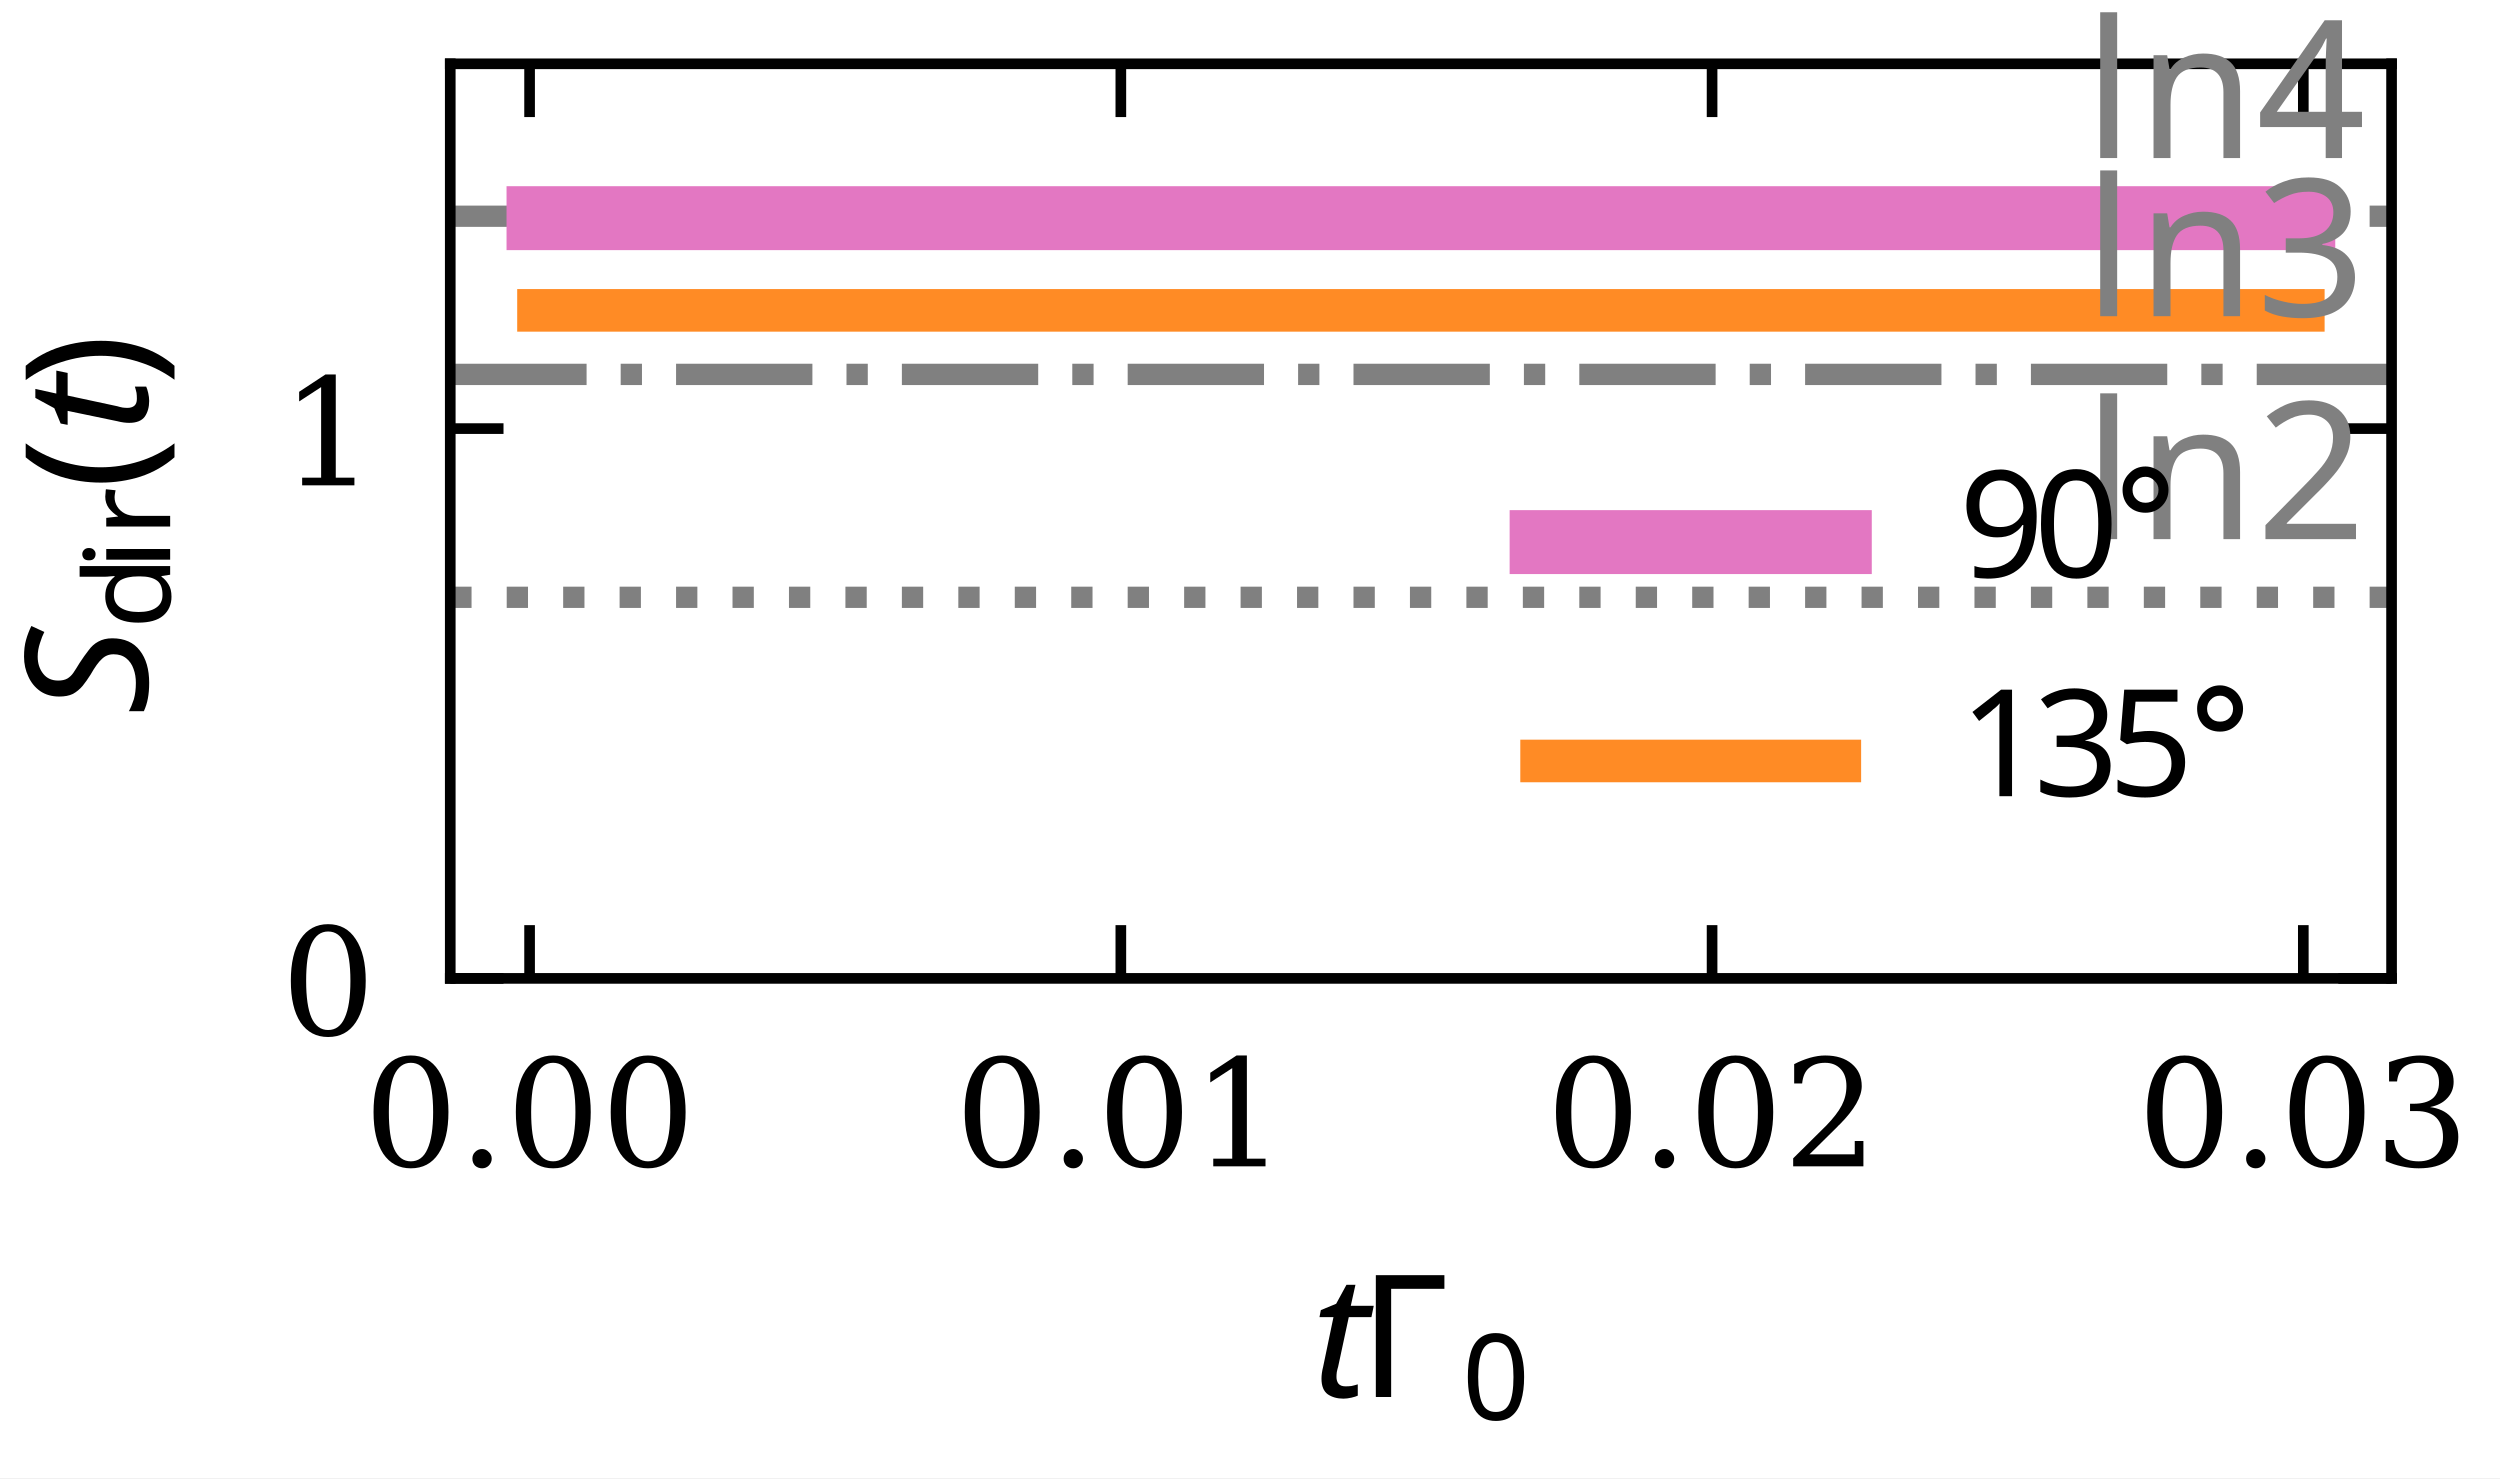
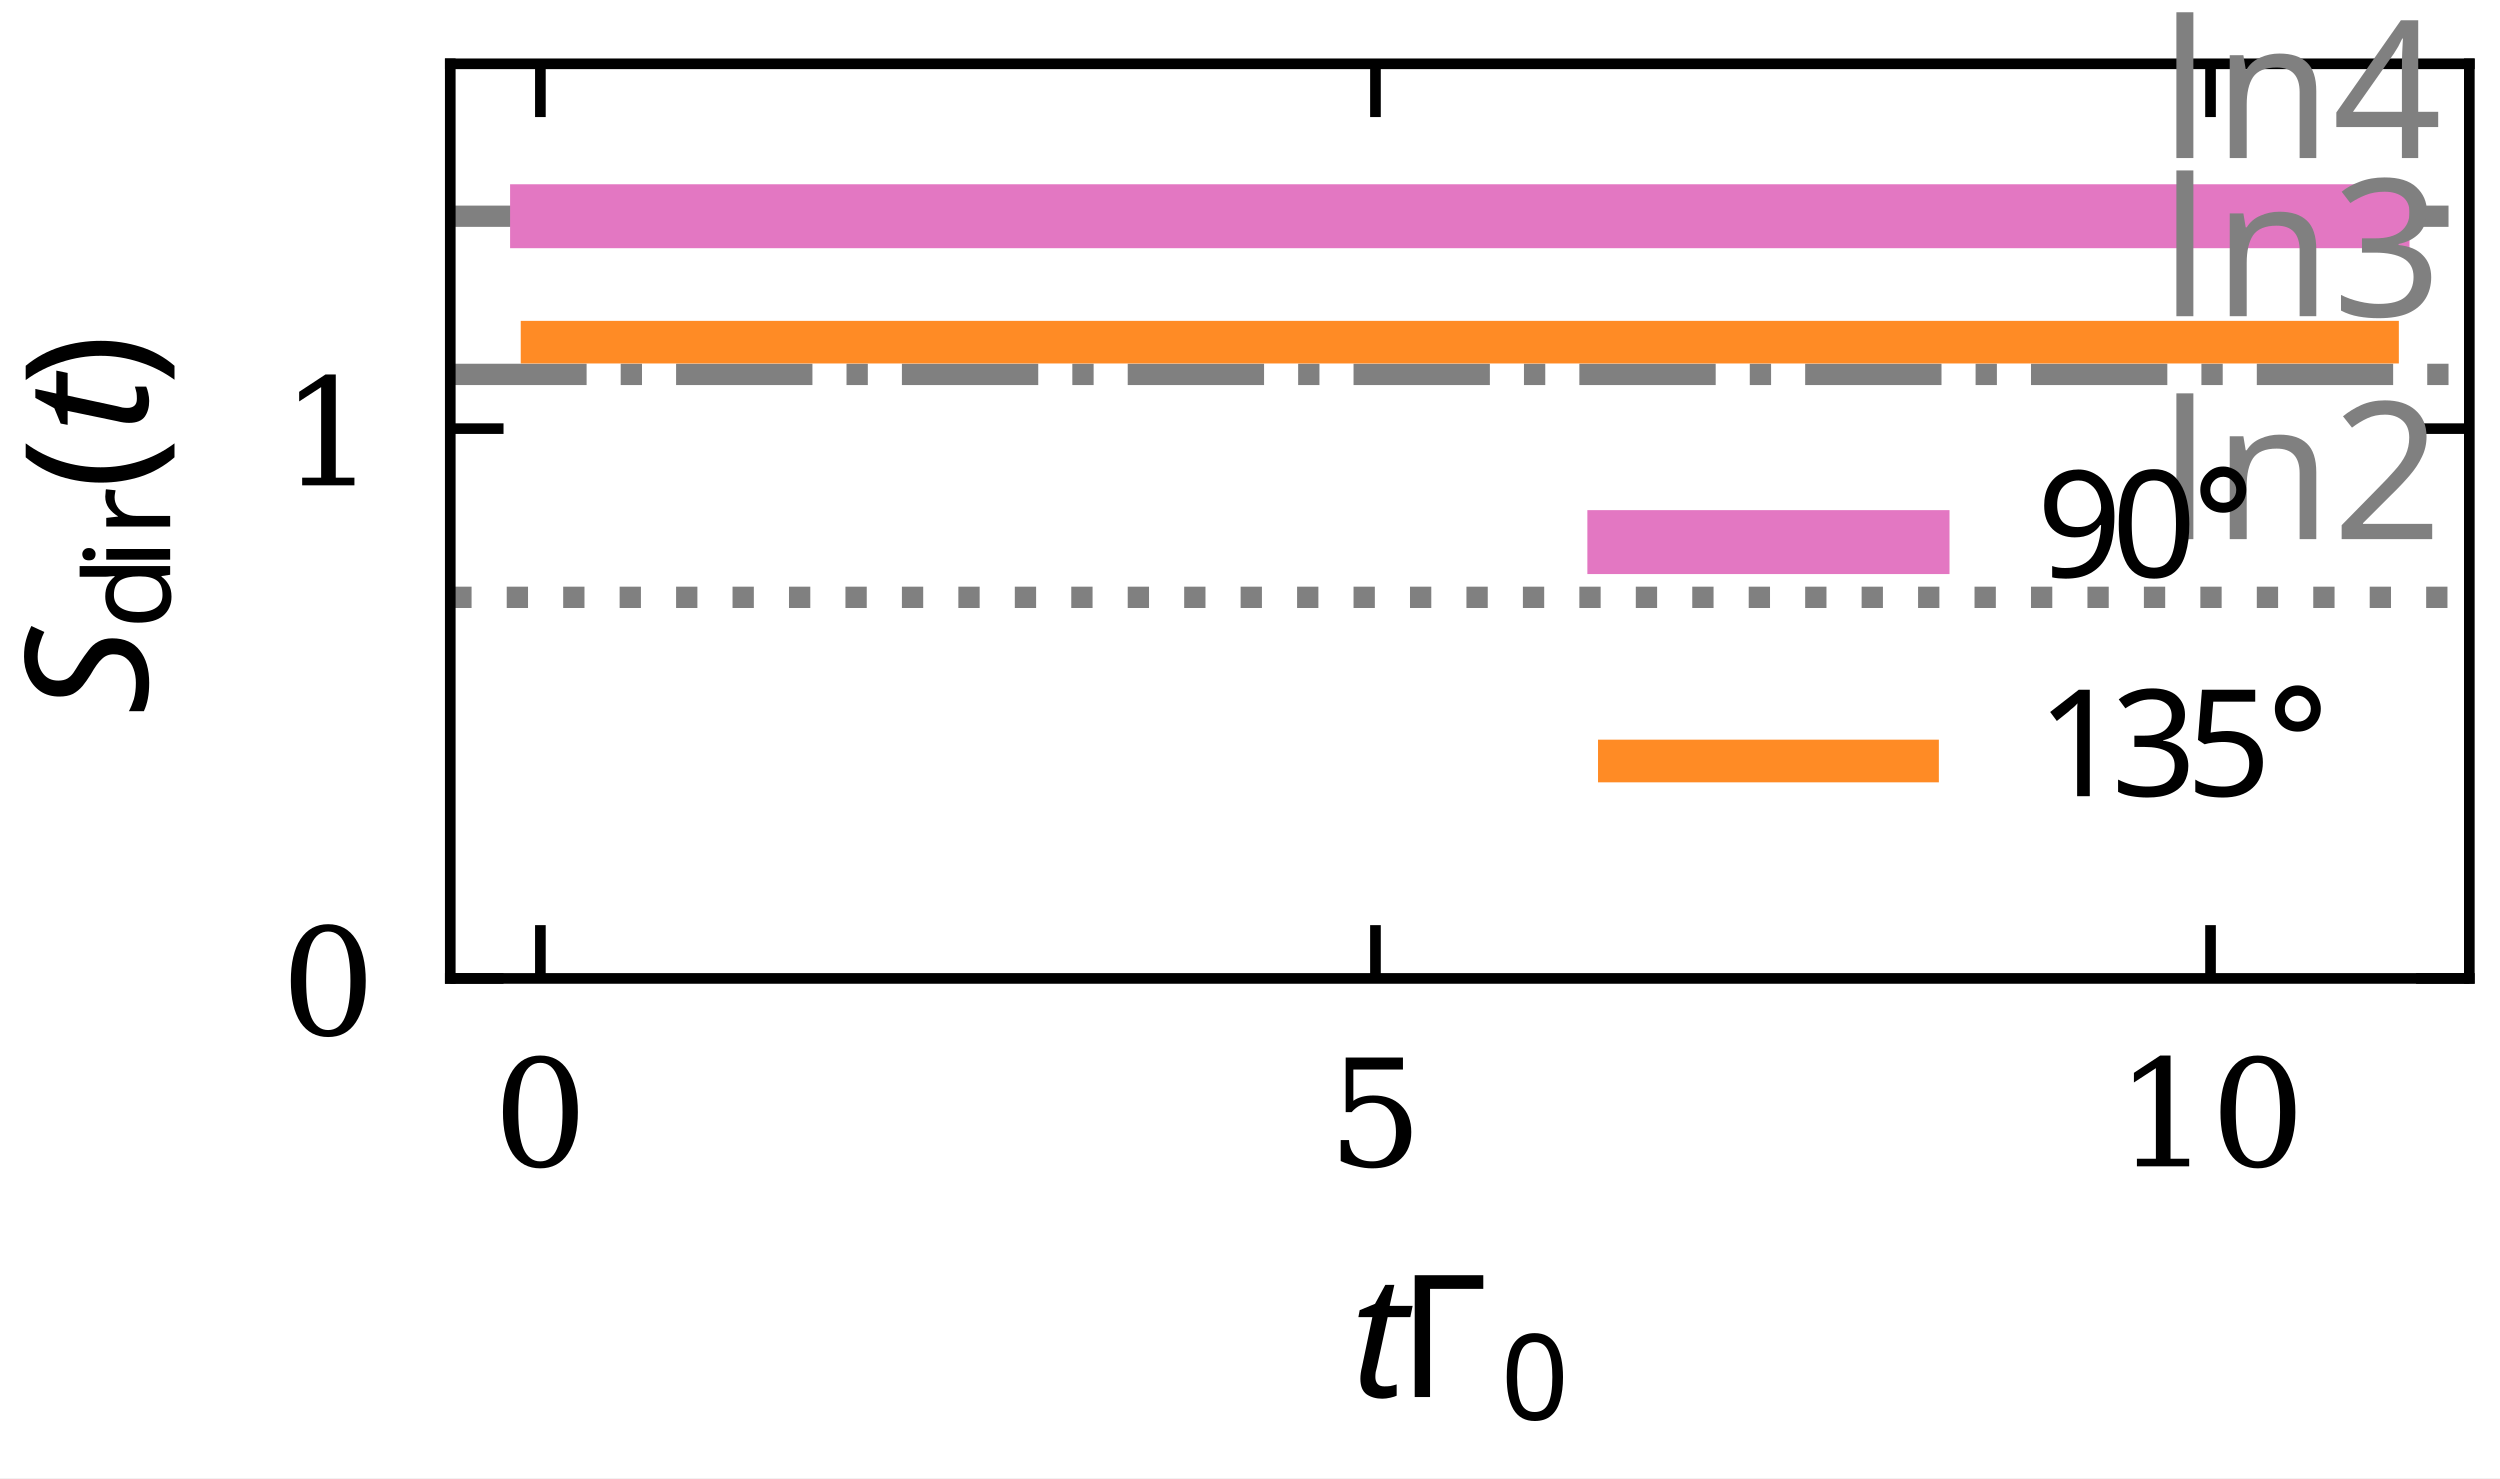
- <svg xmlns="http://www.w3.org/2000/svg" xmlns:xlink="http://www.w3.org/1999/xlink" width="117.356pt" height="69.385pt" viewBox="0 0 117.356 69.385" version="1.1">
+ <svg xmlns="http://www.w3.org/2000/svg" xmlns:xlink="http://www.w3.org/1999/xlink" width="117.352pt" height="69.385pt" viewBox="0 0 117.352 69.385" version="1.1">
  <defs>
    <style type="text/css">*{stroke-linejoin: round; stroke-linecap: butt}</style>
  </defs>
  <g id="figure_1">
    <g id="patch_1">
-       <path d="M 0 69.385  L 117.356 69.385  L 117.356 0  L 0 0  z " style="fill: #ffffff" />
+       <path d="M 0 69.385  L 117.352 69.385  L 117.352 0  L 0 0  z " style="fill: #ffffff" />
    </g>
    <g id="axes_1">
      <g id="patch_2">
-         <path d="M 21.136 45.928  L 112.266 45.928  L 112.266 2.995  L 21.136 2.995  z " style="fill: #ffffff" />
+         <path d="M 21.136 45.928  L 115.912 45.928  L 115.912 2.995  L 21.136 2.995  z " style="fill: #ffffff" />
      </g>
      <g id="line2d_1">
-         <path d="M 21.136 10.15  L 112.266 10.15  " clip-path="url(#p43e65350e4)" style="fill: none; stroke-dasharray: 3.7,1.6; stroke-dashoffset: 0; stroke: #808080" />
+         <path d="M 21.136 10.15  L 115.912 10.15  " clip-path="url(#pdf20f448e1)" style="fill: none; stroke-dasharray: 3.7,1.6; stroke-dashoffset: 0; stroke: #808080" />
      </g>
      <g id="line2d_2">
-         <path d="M 21.136 17.575  L 112.266 17.575  " clip-path="url(#p43e65350e4)" style="fill: none; stroke-dasharray: 6.4,1.6,1,1.6; stroke-dashoffset: 0; stroke: #808080" />
+         <path d="M 21.136 17.575  L 115.912 17.575  " clip-path="url(#pdf20f448e1)" style="fill: none; stroke-dasharray: 6.4,1.6,1,1.6; stroke-dashoffset: 0; stroke: #808080" />
      </g>
      <g id="line2d_3">
-         <path d="M 21.136 28.039  L 112.266 28.039  " clip-path="url(#p43e65350e4)" style="fill: none; stroke-dasharray: 1,1.65; stroke-dashoffset: 0; stroke: #808080" />
+         <path d="M 21.136 28.039  L 115.912 28.039  " clip-path="url(#pdf20f448e1)" style="fill: none; stroke-dasharray: 1,1.65; stroke-dashoffset: 0; stroke: #808080" />
      </g>
      <g id="matplotlib.axis_1">
        <g id="xtick_1">
          <g id="line2d_4">
            <defs>
-               <path id="m855e9706cc" d="M 0 0  L 0 -2.5  " style="stroke: #000000; stroke-width: 0.5" />
-             </defs>
-             <g>
-               <use xlink:href="#m855e9706cc" x="24.86" y="45.928" style="stroke: #000000; stroke-width: 0.5" />
+               <path id="mf190089b7f" d="M 0 0  L 0 -2.5  " style="stroke: #000000; stroke-width: 0.5" />
+             </defs>
+             <g>
+               <use xlink:href="#mf190089b7f" x="25.366" y="45.928" style="stroke: #000000; stroke-width: 0.5" />
            </g>
          </g>
          <g id="line2d_5">
            <defs>
-               <path id="md184cc206a" d="M 0 0  L 0 2.5  " style="stroke: #000000; stroke-width: 0.5" />
-             </defs>
-             <g>
-               <use xlink:href="#md184cc206a" x="24.86" y="2.995" style="stroke: #000000; stroke-width: 0.5" />
+               <path id="mc362f9e3a7" d="M 0 0  L 0 2.5  " style="stroke: #000000; stroke-width: 0.5" />
+             </defs>
+             <g>
+               <use xlink:href="#mc362f9e3a7" x="25.366" y="2.995" style="stroke: #000000; stroke-width: 0.5" />
            </g>
          </g>
          <g id="text_1">
-             <text style="font-size: 7px; font-family: 'DejaVu Serif', 'Bitstream Vera Serif', 'Computer Modern Roman', 'New Century Schoolbook', 'Century Schoolbook L', 'Utopia', 'ITC Bookman', 'Bookman', 'Nimbus Roman No9 L', 'Times New Roman', 'Times', 'Palatino', 'Charter', serif; text-anchor: middle" x="24.86" y="54.747" transform="rotate(-0 24.86009 54.74682)">0.00</text>
+             <text style="font-size: 7px; font-family: 'DejaVu Serif', 'Bitstream Vera Serif', 'Computer Modern Roman', 'New Century Schoolbook', 'Century Schoolbook L', 'Utopia', 'ITC Bookman', 'Bookman', 'Nimbus Roman No9 L', 'Times New Roman', 'Times', 'Palatino', 'Charter', serif; text-anchor: middle" x="25.366" y="54.747" transform="rotate(-0 25.36577 54.74682)">0</text>
          </g>
        </g>
        <g id="xtick_2">
          <g id="line2d_6">
            <g>
-               <use xlink:href="#m855e9706cc" x="52.615" y="45.928" style="stroke: #000000; stroke-width: 0.5" />
+               <use xlink:href="#mf190089b7f" x="64.565" y="45.928" style="stroke: #000000; stroke-width: 0.5" />
            </g>
          </g>
          <g id="line2d_7">
            <g>
-               <use xlink:href="#md184cc206a" x="52.615" y="2.995" style="stroke: #000000; stroke-width: 0.5" />
+               <use xlink:href="#mc362f9e3a7" x="64.565" y="2.995" style="stroke: #000000; stroke-width: 0.5" />
            </g>
          </g>
          <g id="text_2">
-             <text style="font-size: 7px; font-family: 'DejaVu Serif', 'Bitstream Vera Serif', 'Computer Modern Roman', 'New Century Schoolbook', 'Century Schoolbook L', 'Utopia', 'ITC Bookman', 'Bookman', 'Nimbus Roman No9 L', 'Times New Roman', 'Times', 'Palatino', 'Charter', serif; text-anchor: middle" x="52.615" y="54.747" transform="rotate(-0 52.61453 54.74682)">0.01</text>
+             <text style="font-size: 7px; font-family: 'DejaVu Serif', 'Bitstream Vera Serif', 'Computer Modern Roman', 'New Century Schoolbook', 'Century Schoolbook L', 'Utopia', 'ITC Bookman', 'Bookman', 'Nimbus Roman No9 L', 'Times New Roman', 'Times', 'Palatino', 'Charter', serif; text-anchor: middle" x="64.565" y="54.747" transform="rotate(-0 64.56495 54.74682)">5</text>
          </g>
        </g>
        <g id="xtick_3">
          <g id="line2d_8">
            <g>
-               <use xlink:href="#m855e9706cc" x="80.369" y="45.928" style="stroke: #000000; stroke-width: 0.5" />
+               <use xlink:href="#mf190089b7f" x="103.764" y="45.928" style="stroke: #000000; stroke-width: 0.5" />
            </g>
          </g>
          <g id="line2d_9">
            <g>
-               <use xlink:href="#md184cc206a" x="80.369" y="2.995" style="stroke: #000000; stroke-width: 0.5" />
+               <use xlink:href="#mc362f9e3a7" x="103.764" y="2.995" style="stroke: #000000; stroke-width: 0.5" />
            </g>
          </g>
          <g id="text_3">
-             <text style="font-size: 7px; font-family: 'DejaVu Serif', 'Bitstream Vera Serif', 'Computer Modern Roman', 'New Century Schoolbook', 'Century Schoolbook L', 'Utopia', 'ITC Bookman', 'Bookman', 'Nimbus Roman No9 L', 'Times New Roman', 'Times', 'Palatino', 'Charter', serif; text-anchor: middle" x="80.369" y="54.747" transform="rotate(-0 80.36897 54.74682)">0.02</text>
-           </g>
-         </g>
-         <g id="xtick_4">
-           <g id="line2d_10">
-             <g>
-               <use xlink:href="#m855e9706cc" x="108.123" y="45.928" style="stroke: #000000; stroke-width: 0.5" />
-             </g>
-           </g>
-           <g id="line2d_11">
-             <g>
-               <use xlink:href="#md184cc206a" x="108.123" y="2.995" style="stroke: #000000; stroke-width: 0.5" />
-             </g>
-           </g>
-           <g id="text_4">
-             <text style="font-size: 7px; font-family: 'DejaVu Serif', 'Bitstream Vera Serif', 'Computer Modern Roman', 'New Century Schoolbook', 'Century Schoolbook L', 'Utopia', 'ITC Bookman', 'Bookman', 'Nimbus Roman No9 L', 'Times New Roman', 'Times', 'Palatino', 'Charter', serif; text-anchor: middle" x="108.123" y="54.747" transform="rotate(-0 108.1234 54.74682)">0.03</text>
-           </g>
-         </g>
-         <g id="text_5">
-           <g transform="translate(61.58095 66.28135)">
+             <text style="font-size: 7px; font-family: 'DejaVu Serif', 'Bitstream Vera Serif', 'Computer Modern Roman', 'New Century Schoolbook', 'Century Schoolbook L', 'Utopia', 'ITC Bookman', 'Bookman', 'Nimbus Roman No9 L', 'Times New Roman', 'Times', 'Palatino', 'Charter', serif; text-anchor: middle" x="103.764" y="54.747" transform="rotate(-0 103.7641 54.74682)">10</text>
+           </g>
+         </g>
+         <g id="text_4">
+           <g transform="translate(63.40411 66.28135)">
            <text>
              <tspan x="0" y="-0.703" style="font-style: italic; font-size: 8px; font-family: 'STIXGeneral'">t</tspan>
              <tspan x="2.224" y="-0.703" style="font-size: 8px; font-family: 'STIXGeneral'">Γ</tspan>
              <tspan x="7.044" y="0.356" style="font-size: 5.6px; font-family: 'STIXGeneral'">0</tspan>
            </text>
          </g>
        </g>
      </g>
      <g id="matplotlib.axis_2">
        <g id="ytick_1">
+           <g id="line2d_10">
+             <defs>
+               <path id="mab01c4576c" d="M 0 0  L 2.5 0  " style="stroke: #000000; stroke-width: 0.5" />
+             </defs>
+             <g>
+               <use xlink:href="#mab01c4576c" x="21.136" y="45.928" style="stroke: #000000; stroke-width: 0.5" />
+             </g>
+           </g>
+           <g id="line2d_11">
+             <defs>
+               <path id="mddf0a39e2a" d="M 0 0  L -2.5 0  " style="stroke: #000000; stroke-width: 0.5" />
+             </defs>
+             <g>
+               <use xlink:href="#mddf0a39e2a" x="115.912" y="45.928" style="stroke: #000000; stroke-width: 0.5" />
+             </g>
+           </g>
+           <g id="text_5">
+             <text style="font-size: 7px; font-family: 'DejaVu Serif', 'Bitstream Vera Serif', 'Computer Modern Roman', 'New Century Schoolbook', 'Century Schoolbook L', 'Utopia', 'ITC Bookman', 'Bookman', 'Nimbus Roman No9 L', 'Times New Roman', 'Times', 'Palatino', 'Charter', serif; text-anchor: end" x="17.636" y="48.587" transform="rotate(-0 17.63625 48.58736)">0</text>
+           </g>
+         </g>
+         <g id="ytick_2">
          <g id="line2d_12">
-             <defs>
-               <path id="m9409c73e5f" d="M 0 0  L 2.5 0  " style="stroke: #000000; stroke-width: 0.5" />
-             </defs>
-             <g>
-               <use xlink:href="#m9409c73e5f" x="21.136" y="45.928" style="stroke: #000000; stroke-width: 0.5" />
+             <g>
+               <use xlink:href="#mab01c4576c" x="21.136" y="20.12" style="stroke: #000000; stroke-width: 0.5" />
            </g>
          </g>
          <g id="line2d_13">
-             <defs>
-               <path id="m34a3a40a1c" d="M 0 0  L -2.5 0  " style="stroke: #000000; stroke-width: 0.5" />
-             </defs>
-             <g>
-               <use xlink:href="#m34a3a40a1c" x="112.266" y="45.928" style="stroke: #000000; stroke-width: 0.5" />
+             <g>
+               <use xlink:href="#mddf0a39e2a" x="115.912" y="20.12" style="stroke: #000000; stroke-width: 0.5" />
            </g>
          </g>
          <g id="text_6">
-             <text style="font-size: 7px; font-family: 'DejaVu Serif', 'Bitstream Vera Serif', 'Computer Modern Roman', 'New Century Schoolbook', 'Century Schoolbook L', 'Utopia', 'ITC Bookman', 'Bookman', 'Nimbus Roman No9 L', 'Times New Roman', 'Times', 'Palatino', 'Charter', serif; text-anchor: end" x="17.636" y="48.587" transform="rotate(-0 17.63625 48.58736)">0</text>
-           </g>
-         </g>
-         <g id="ytick_2">
-           <g id="line2d_14">
-             <g>
-               <use xlink:href="#m9409c73e5f" x="21.136" y="20.12" style="stroke: #000000; stroke-width: 0.5" />
-             </g>
-           </g>
-           <g id="line2d_15">
-             <g>
-               <use xlink:href="#m34a3a40a1c" x="112.266" y="20.12" style="stroke: #000000; stroke-width: 0.5" />
-             </g>
-           </g>
-           <g id="text_7">
            <text style="font-size: 7px; font-family: 'DejaVu Serif', 'Bitstream Vera Serif', 'Computer Modern Roman', 'New Century Schoolbook', 'Century Schoolbook L', 'Utopia', 'ITC Bookman', 'Bookman', 'Nimbus Roman No9 L', 'Times New Roman', 'Times', 'Palatino', 'Charter', serif; text-anchor: end" x="17.636" y="22.779" transform="rotate(-0 17.63625 22.77928)">1</text>
          </g>
        </g>
-         <g id="text_8">
+         <g id="text_7">
          <g transform="translate(7.51875 33.54135) rotate(-90)">
            <text>
              <tspan x="0" y="-0.594" style="font-style: italic; font-size: 8px; font-family: 'STIXGeneral'">S</tspan>
              <tspan x="13.239" y="-0.594" style="font-style: italic; font-size: 8px; font-family: 'STIXGeneral'">t</tspan>
              <tspan x="4" y="0.466" style="font-size: 5.6px; font-family: 'STIXGeneral'">d</tspan>
              <tspan x="6.8" y="0.466" style="font-size: 5.6px; font-family: 'STIXGeneral'">i</tspan>
              <tspan x="8.357" y="0.466" style="font-size: 5.6px; font-family: 'STIXGeneral'">r</tspan>
              <tspan x="10.575" y="-0.594" style="font-size: 8px; font-family: 'STIXGeneral'">(</tspan>
              <tspan x="15.463" y="-0.594" style="font-size: 8px; font-family: 'STIXGeneral'">)</tspan>
            </text>
          </g>
        </g>
      </g>
-       <g id="line2d_16">
-         <path d="M 25.278 10.242  L 108.123 10.242  L 108.123 10.242  " clip-path="url(#p43e65350e4)" style="fill: none; stroke: #e377c2; stroke-width: 3; stroke-linecap: square" />
-       </g>
-       <g id="line2d_17">
-         <path d="M 25.278 14.569  L 108.123 14.569  L 108.123 14.569  " clip-path="url(#p43e65350e4)" style="fill: none; stroke: #ff7f0e; stroke-opacity: 0.9; stroke-width: 2; stroke-linecap: square" />
+       <g id="line2d_14">
+         <path d="M 25.444 10.15  L 111.604 10.15  L 111.604 10.15  " clip-path="url(#pdf20f448e1)" style="fill: none; stroke: #e377c2; stroke-width: 3; stroke-linecap: square" />
+       </g>
+       <g id="line2d_15">
+         <path d="M 25.444 16.061  L 111.604 16.061  L 111.604 16.061  " clip-path="url(#pdf20f448e1)" style="fill: none; stroke: #ff7f0e; stroke-opacity: 0.9; stroke-width: 2; stroke-linecap: square" />
      </g>
      <g id="patch_3">
        <path d="M 21.136 45.928  L 21.136 2.995  " style="fill: none; stroke: #000000; stroke-width: 0.5; stroke-linejoin: miter; stroke-linecap: square" />
      </g>
      <g id="patch_4">
-         <path d="M 112.266 45.928  L 112.266 2.995  " style="fill: none; stroke: #000000; stroke-width: 0.5; stroke-linejoin: miter; stroke-linecap: square" />
+         <path d="M 115.912 45.928  L 115.912 2.995  " style="fill: none; stroke: #000000; stroke-width: 0.5; stroke-linejoin: miter; stroke-linecap: square" />
      </g>
      <g id="patch_5">
-         <path d="M 21.136 45.928  L 112.266 45.928  " style="fill: none; stroke: #000000; stroke-width: 0.5; stroke-linejoin: miter; stroke-linecap: square" />
+         <path d="M 21.136 45.928  L 115.912 45.928  " style="fill: none; stroke: #000000; stroke-width: 0.5; stroke-linejoin: miter; stroke-linecap: square" />
      </g>
      <g id="patch_6">
-         <path d="M 21.136 2.995  L 112.266 2.995  " style="fill: none; stroke: #000000; stroke-width: 0.5; stroke-linejoin: miter; stroke-linecap: square" />
-       </g>
-       <g id="text_9">
-         <g style="fill: #808080" transform="translate(94.96307 8.278594)">
+         <path d="M 21.136 2.995  L 115.912 2.995  " style="fill: none; stroke: #000000; stroke-width: 0.5; stroke-linejoin: miter; stroke-linecap: square" />
+       </g>
+       <g id="text_8">
+         <g style="fill: #808080" transform="translate(98.53645 8.278594)">
          <text>
            <tspan x="0" y="-0.859" style="font-size: 9px; font-family: 'DejaVu Serif'; fill: #808080"> </tspan>
            <tspan x="2.861" y="-0.859" style="font-size: 9px; font-family: 'STIXGeneral'; fill: #808080">l</tspan>
            <tspan x="5.363" y="-0.859" style="font-size: 9px; font-family: 'STIXGeneral'; fill: #808080">n</tspan>
            <tspan x="10.946" y="-0.859" style="font-size: 9px; font-family: 'STIXGeneral'; fill: #808080">4</tspan>
          </text>
        </g>
      </g>
-       <g id="text_10">
-         <g style="fill: #808080" transform="translate(94.96307 15.70312)">
+       <g id="text_9">
+         <g style="fill: #808080" transform="translate(98.53645 15.70312)">
          <text>
            <tspan x="0" y="-0.859" style="font-size: 9px; font-family: 'DejaVu Serif'; fill: #808080"> </tspan>
            <tspan x="2.861" y="-0.859" style="font-size: 9px; font-family: 'STIXGeneral'; fill: #808080">l</tspan>
            <tspan x="5.363" y="-0.859" style="font-size: 9px; font-family: 'STIXGeneral'; fill: #808080">n</tspan>
            <tspan x="10.946" y="-0.859" style="font-size: 9px; font-family: 'STIXGeneral'; fill: #808080">3</tspan>
          </text>
        </g>
      </g>
-       <g id="text_11">
-         <g style="fill: #808080" transform="translate(94.96307 26.16739)">
+       <g id="text_10">
+         <g style="fill: #808080" transform="translate(98.53645 26.16739)">
          <text>
            <tspan x="0" y="-0.859" style="font-size: 9px; font-family: 'DejaVu Serif'; fill: #808080"> </tspan>
            <tspan x="2.861" y="-0.859" style="font-size: 9px; font-family: 'STIXGeneral'; fill: #808080">l</tspan>
            <tspan x="5.363" y="-0.859" style="font-size: 9px; font-family: 'STIXGeneral'; fill: #808080">n</tspan>
            <tspan x="10.946" y="-0.859" style="font-size: 9px; font-family: 'STIXGeneral'; fill: #808080">2</tspan>
          </text>
        </g>
      </g>
      <g id="legend_1">
-         <g id="line2d_18">
-           <path d="M 72.366 25.447  L 79.366 25.447  L 86.366 25.447  " style="fill: none; stroke: #e377c2; stroke-width: 3; stroke-linecap: square" />
-         </g>
-         <g id="text_12">
-           <g transform="translate(91.96566 27.89744)">
+         <g id="line2d_16">
+           <path d="M 76.012 25.447  L 83.012 25.447  L 90.012 25.447  " style="fill: none; stroke: #e377c2; stroke-width: 3; stroke-linecap: square" />
+         </g>
+         <g id="text_11">
+           <g transform="translate(95.61196 27.89744)">
            <text>
              <tspan x="0" y="-0.797" style="font-size: 7px; font-family: 'STIXGeneral'">9</tspan>
              <tspan x="3.5" y="-0.797" style="font-size: 7px; font-family: 'STIXGeneral'">0</tspan>
              <tspan x="7" y="-0.797" style="font-size: 7px; font-family: 'DejaVu Serif'">°</tspan>
            </text>
          </g>
        </g>
-         <g id="line2d_19">
-           <path d="M 72.366 35.722  L 79.366 35.722  L 86.366 35.722  " style="fill: none; stroke: #ff7f0e; stroke-opacity: 0.9; stroke-width: 2; stroke-linecap: square" />
-         </g>
-         <g id="text_13">
-           <g transform="translate(91.96566 38.17213)">
+         <g id="line2d_17">
+           <path d="M 76.012 35.722  L 83.012 35.722  L 90.012 35.722  " style="fill: none; stroke: #ff7f0e; stroke-opacity: 0.9; stroke-width: 2; stroke-linecap: square" />
+         </g>
+         <g id="text_12">
+           <g transform="translate(95.61196 38.17213)">
            <text>
              <tspan x="0" y="-0.797" style="font-size: 7px; font-family: 'STIXGeneral'">1</tspan>
              <tspan x="3.5" y="-0.797" style="font-size: 7px; font-family: 'STIXGeneral'">3</tspan>
              <tspan x="7" y="-0.797" style="font-size: 7px; font-family: 'STIXGeneral'">5</tspan>
              <tspan x="10.5" y="-0.797" style="font-size: 7px; font-family: 'DejaVu Serif'">°</tspan>
            </text>
          </g>
        </g>
      </g>
    </g>
  </g>
  <defs>
-     <clipPath id="p43e65350e4">
-       <rect x="21.136" y="2.995" width="91.129" height="42.933" />
+     <clipPath id="pdf20f448e1">
+       <rect x="21.136" y="2.995" width="94.776" height="42.933" />
    </clipPath>
  </defs>
</svg>
